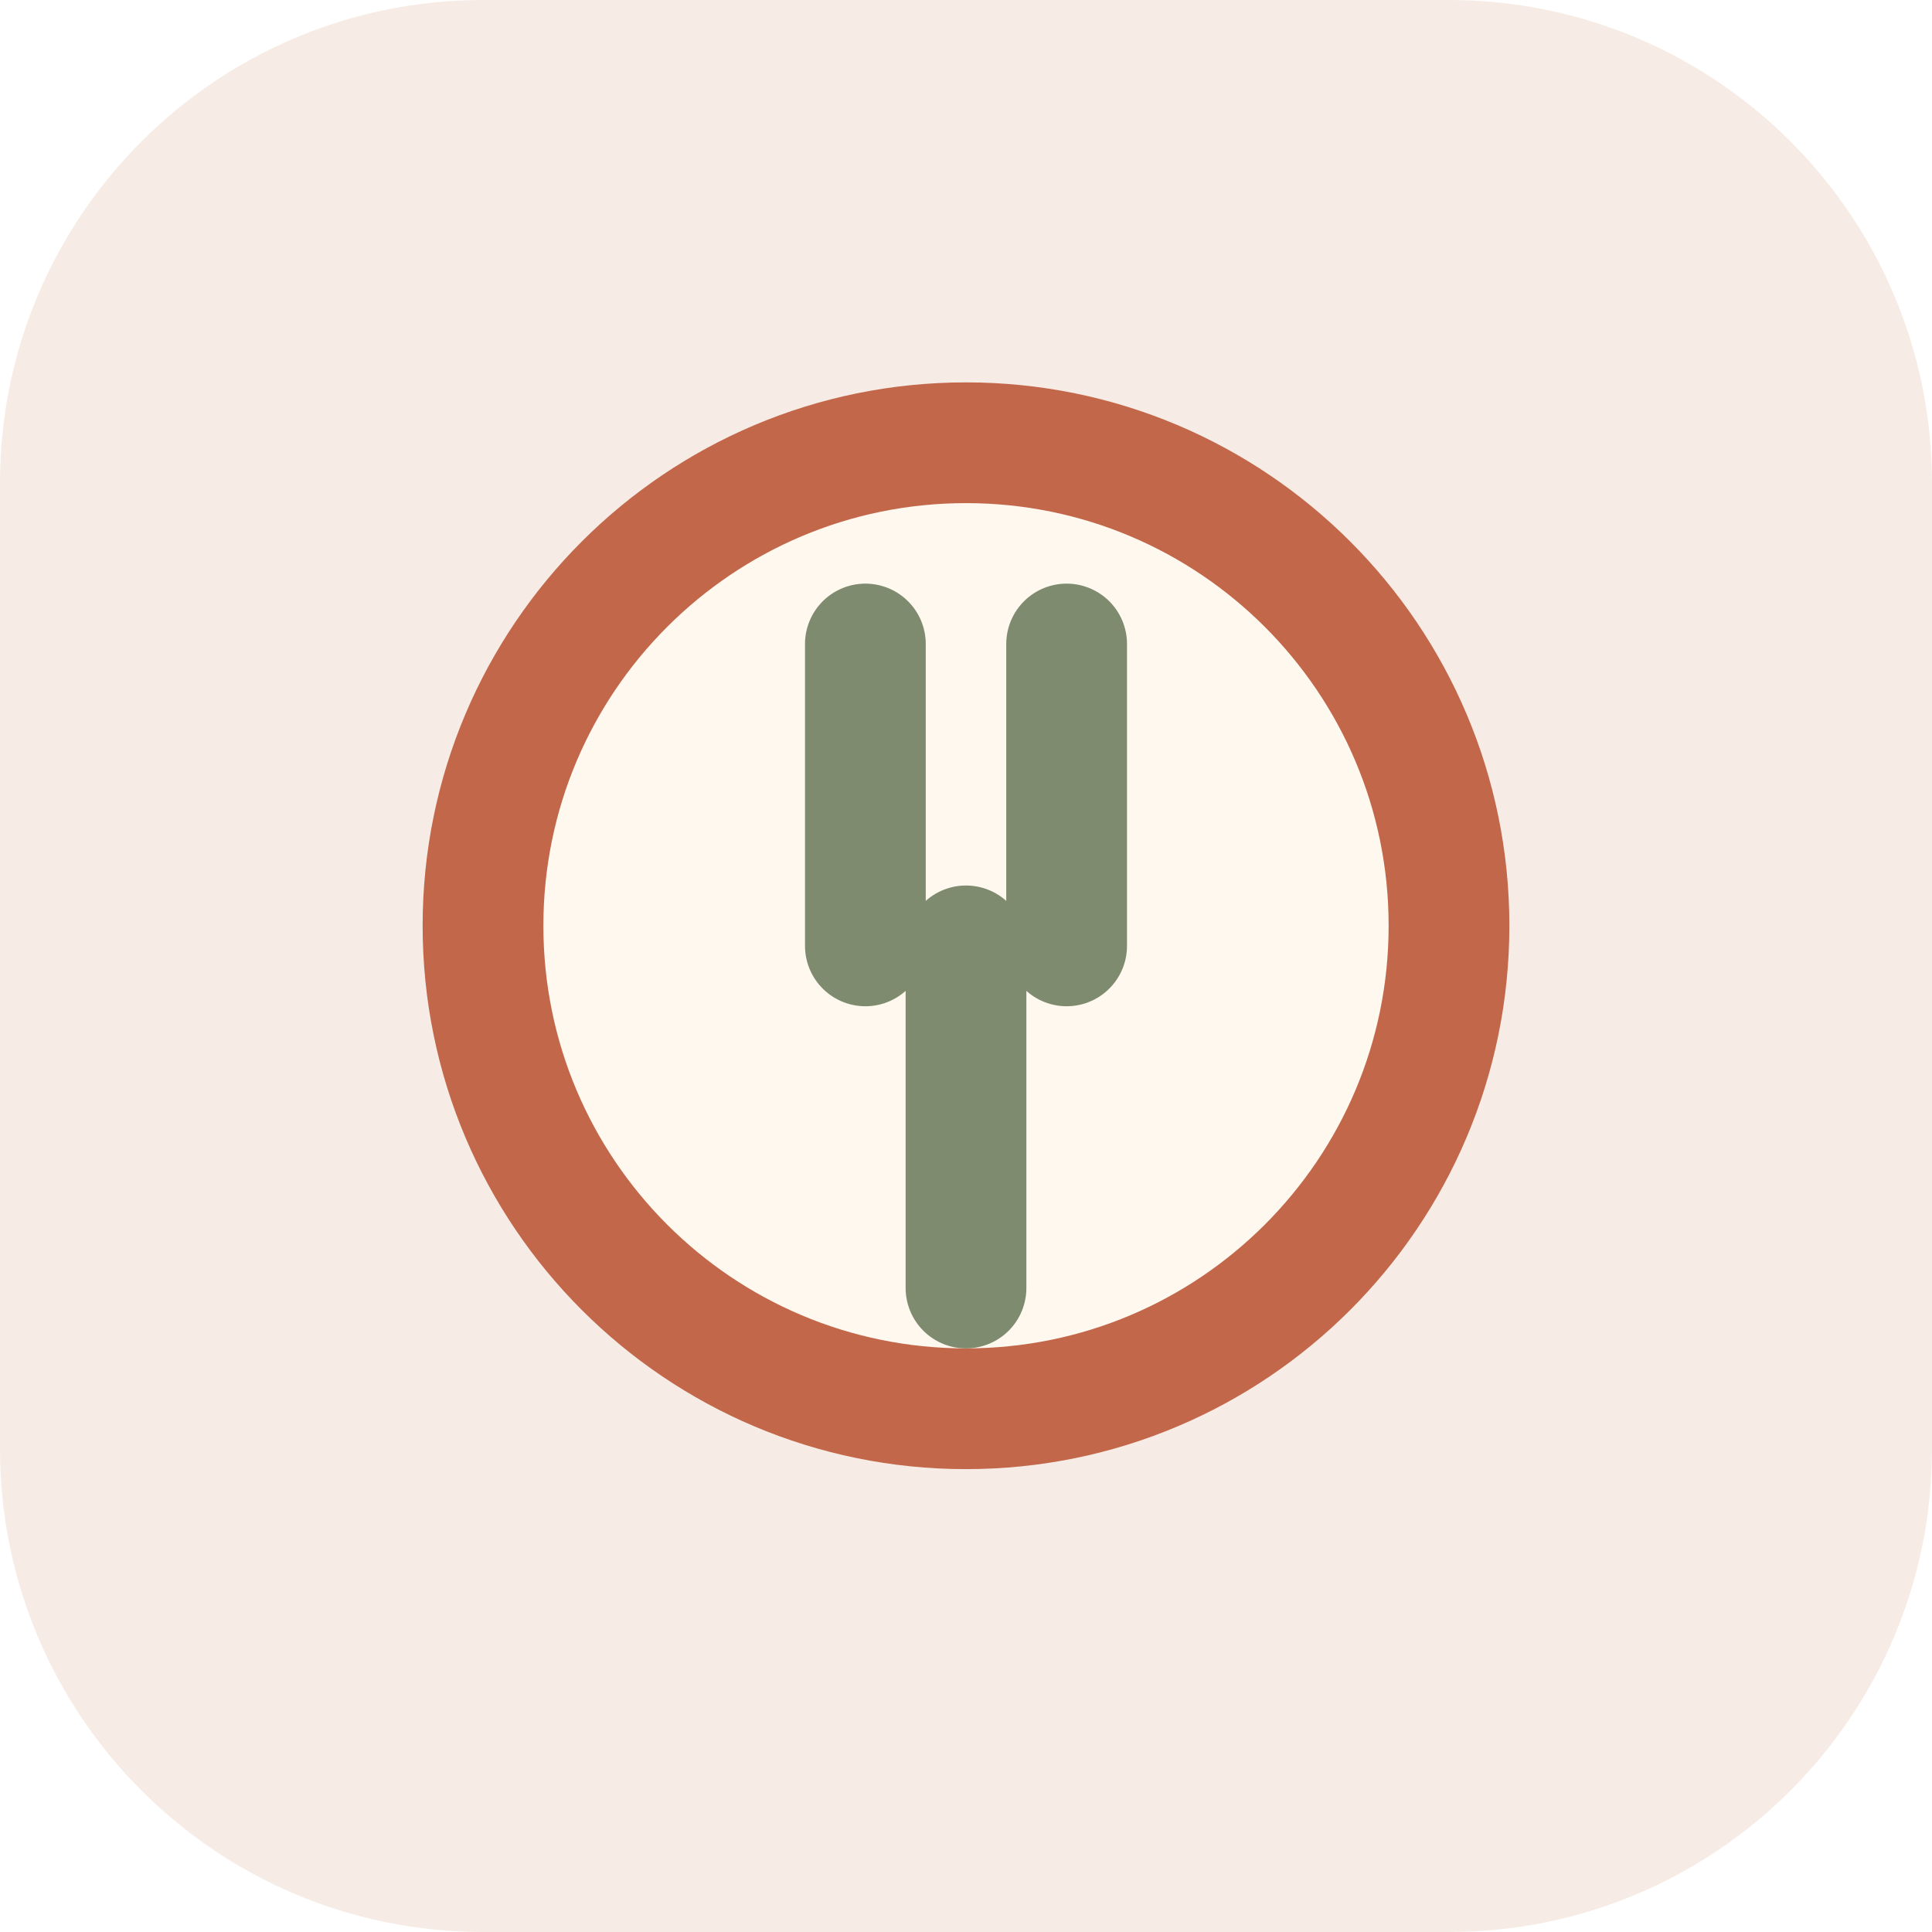
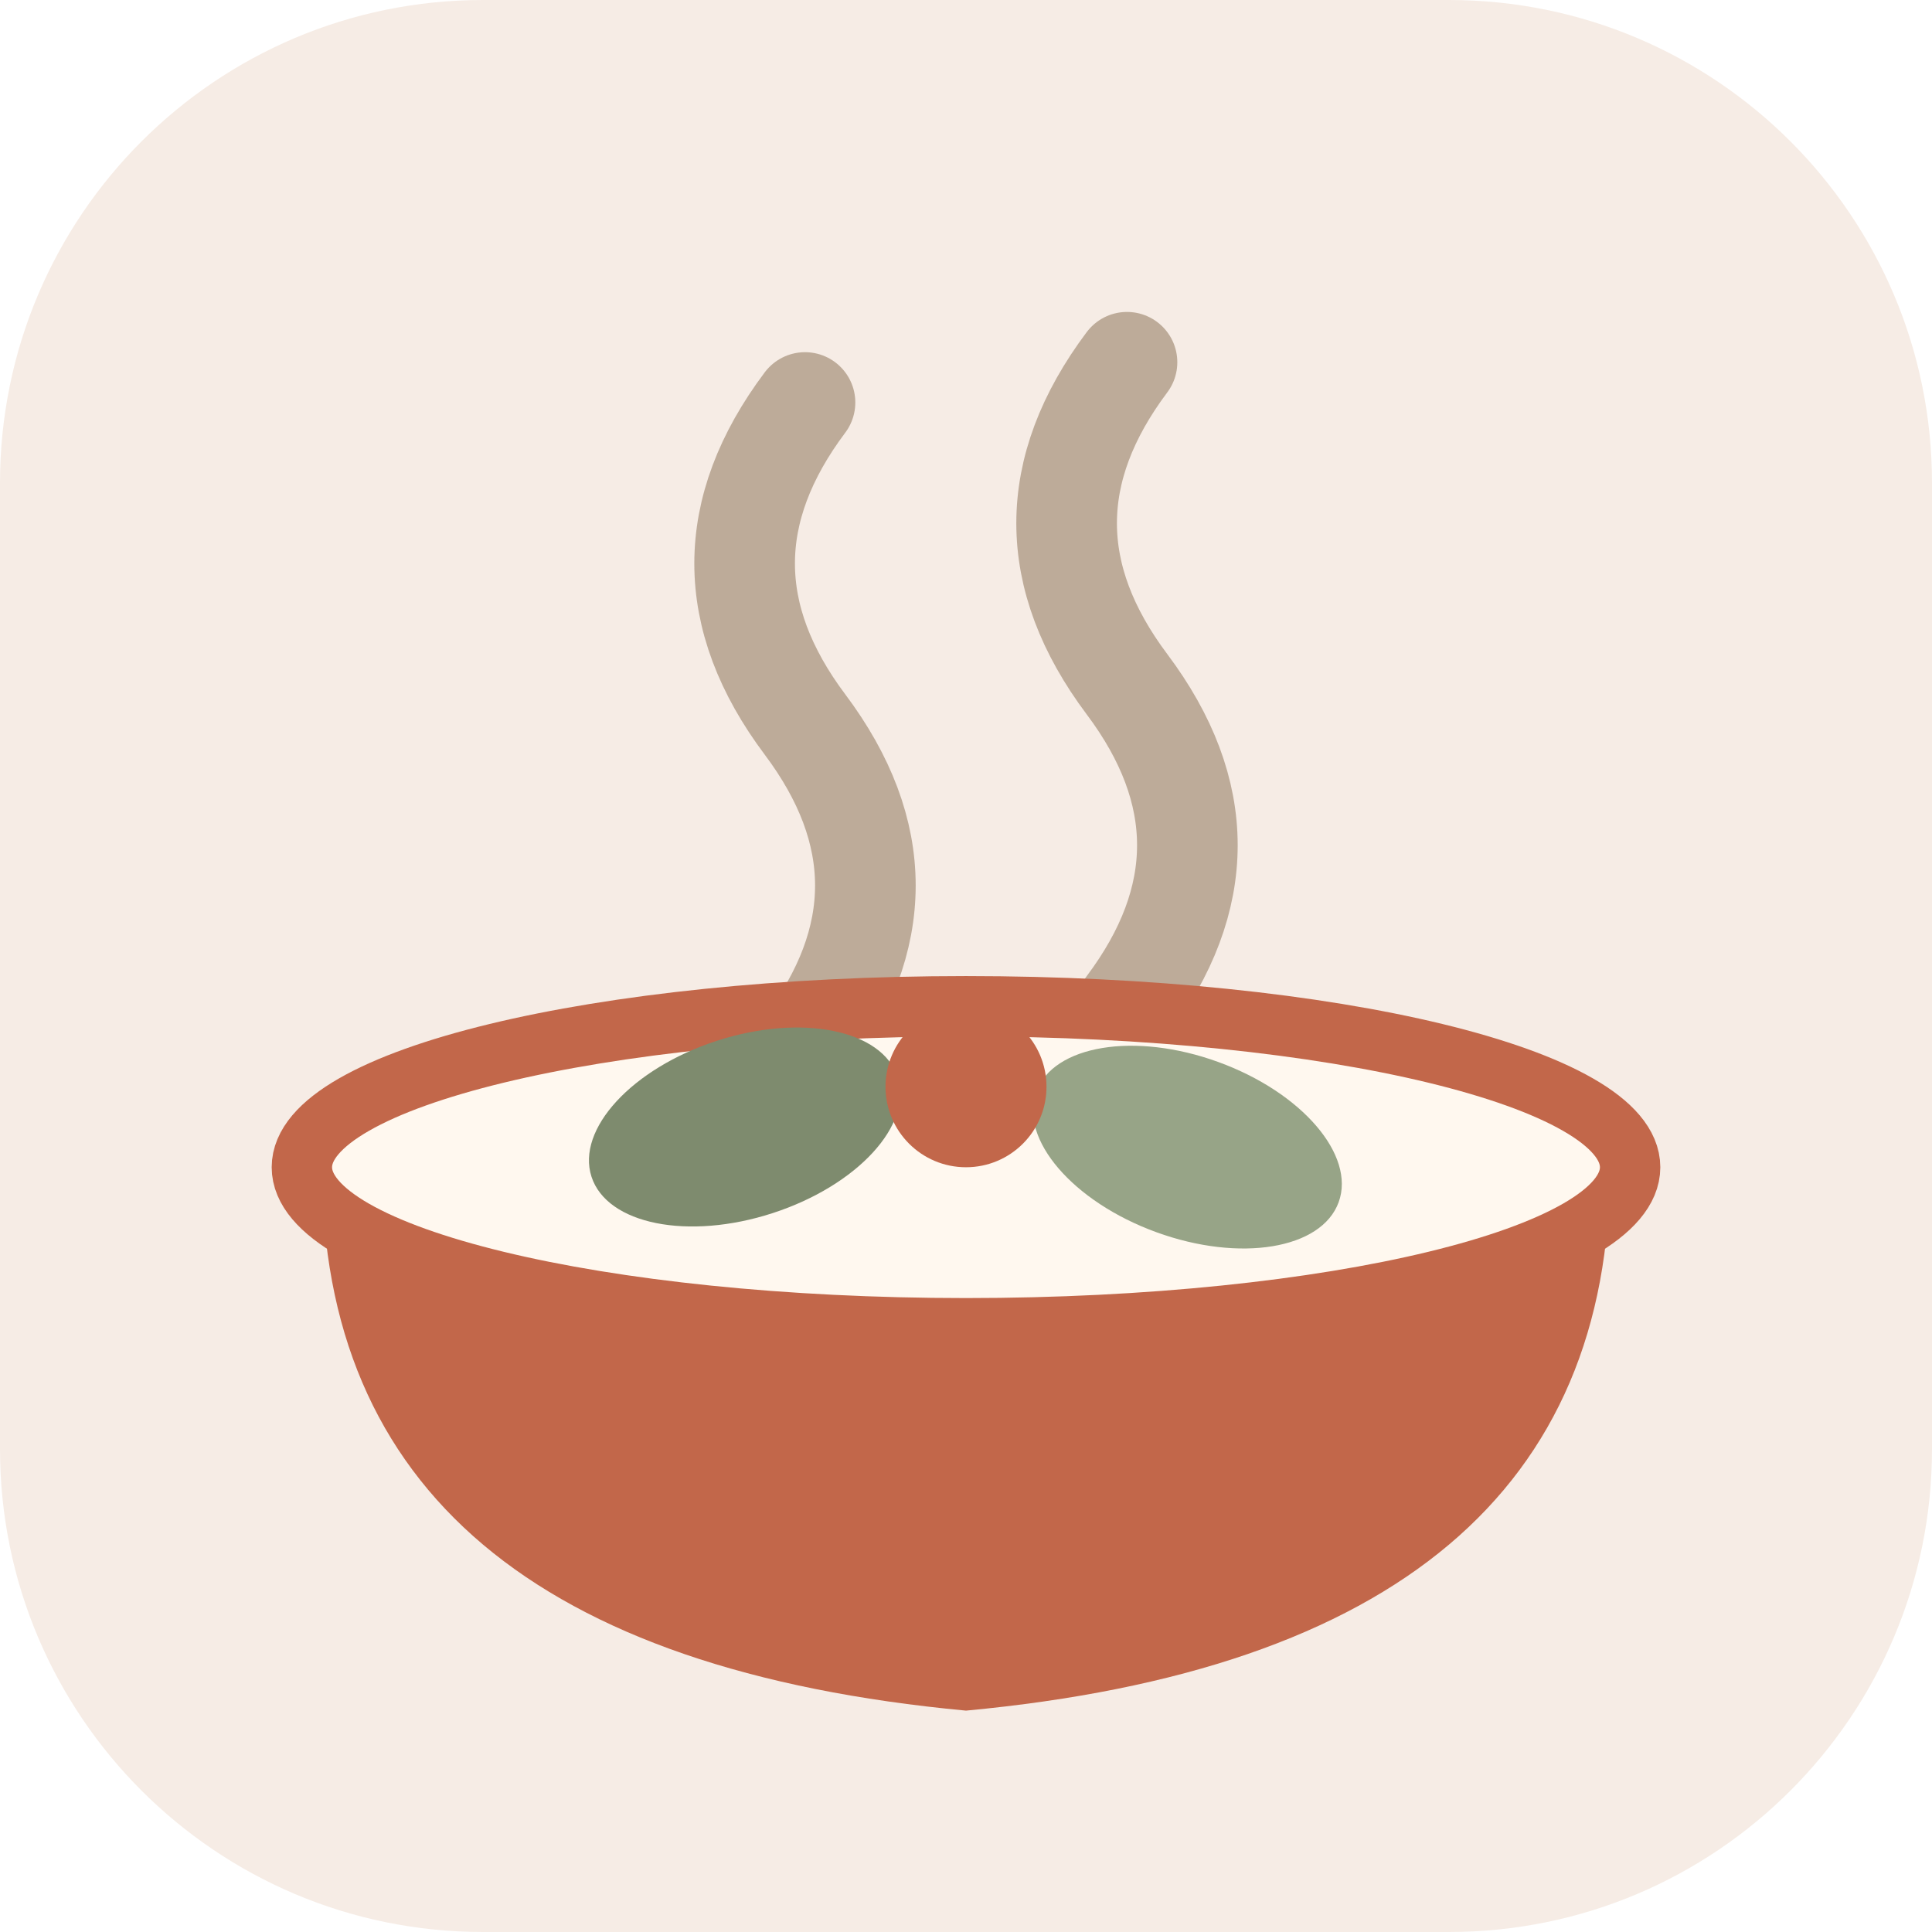
<svg xmlns="http://www.w3.org/2000/svg" width="64" height="64" viewBox="0 0 96 96" fill="none" role="img" aria-label="TastyFinder">
  <rect width="96" height="96" rx="24" fill="#F6ECE5" />
-   <circle cx="48" cy="46" r="24" fill="#FFF8EF" stroke="#C2674A" stroke-width="6" />
-   <g stroke="#7E8B6E" stroke-width="6" stroke-linecap="round">
-     <line x1="43" y1="32" x2="43" y2="47" />
-     <line x1="53" y1="32" x2="53" y2="47" />
-     <line x1="48" y1="47" x2="48" y2="64" />
+   <g stroke="#B7A491" stroke-width="5" stroke-linecap="round" fill="none" opacity="0.9">
+     <path d="M40 20 q-6 8 0 16 q6 8 0 16" />
+     <path d="M56 18 q-6 8 0 16 q6 8 0 16" />
  </g>
+   <path d="M16 58 Q16 82 48 85 Q80 82 80 58 Z" fill="#C2674A" />
+   <ellipse cx="48" cy="58" rx="33" ry="8" fill="#FFF8EF" stroke="#C2674A" stroke-width="3" />
+   <ellipse cx="37" cy="56" rx="8" ry="4.5" fill="#7E8B6E" transform="rotate(-18 37 56)" />
+   <ellipse cx="59" cy="57" rx="8" ry="4.5" fill="#97A487" transform="rotate(20 59 57)" />
+   <circle cx="48" cy="54" r="4" fill="#C2674A" />
</svg>
